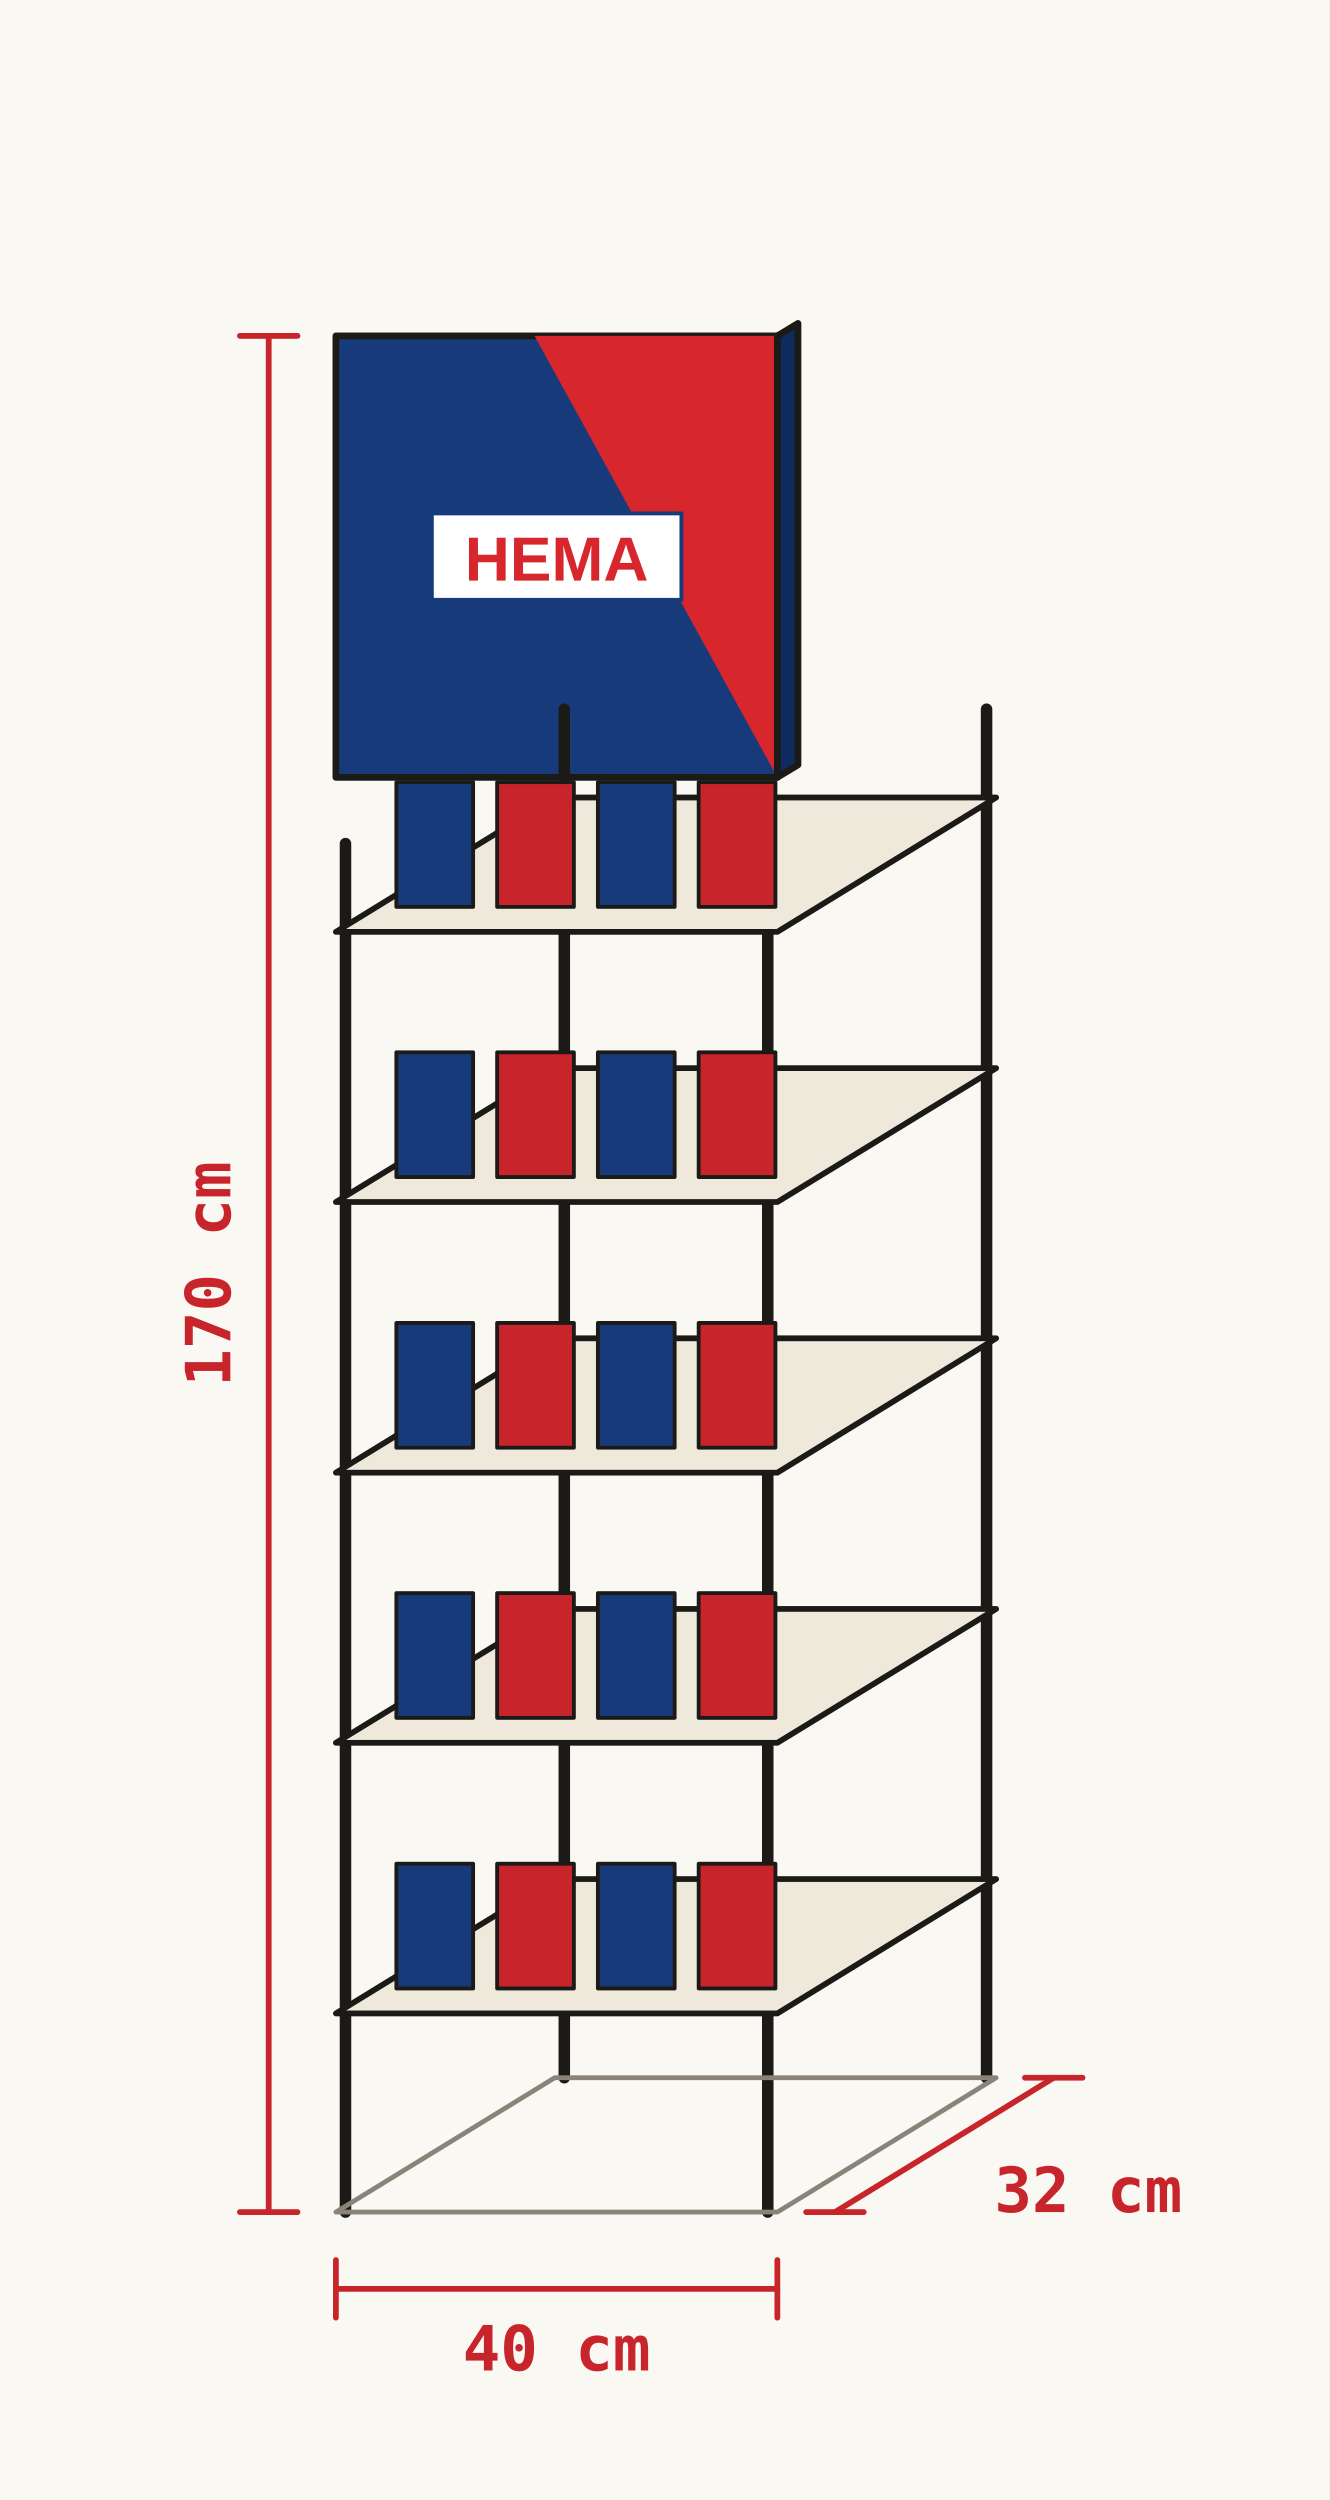
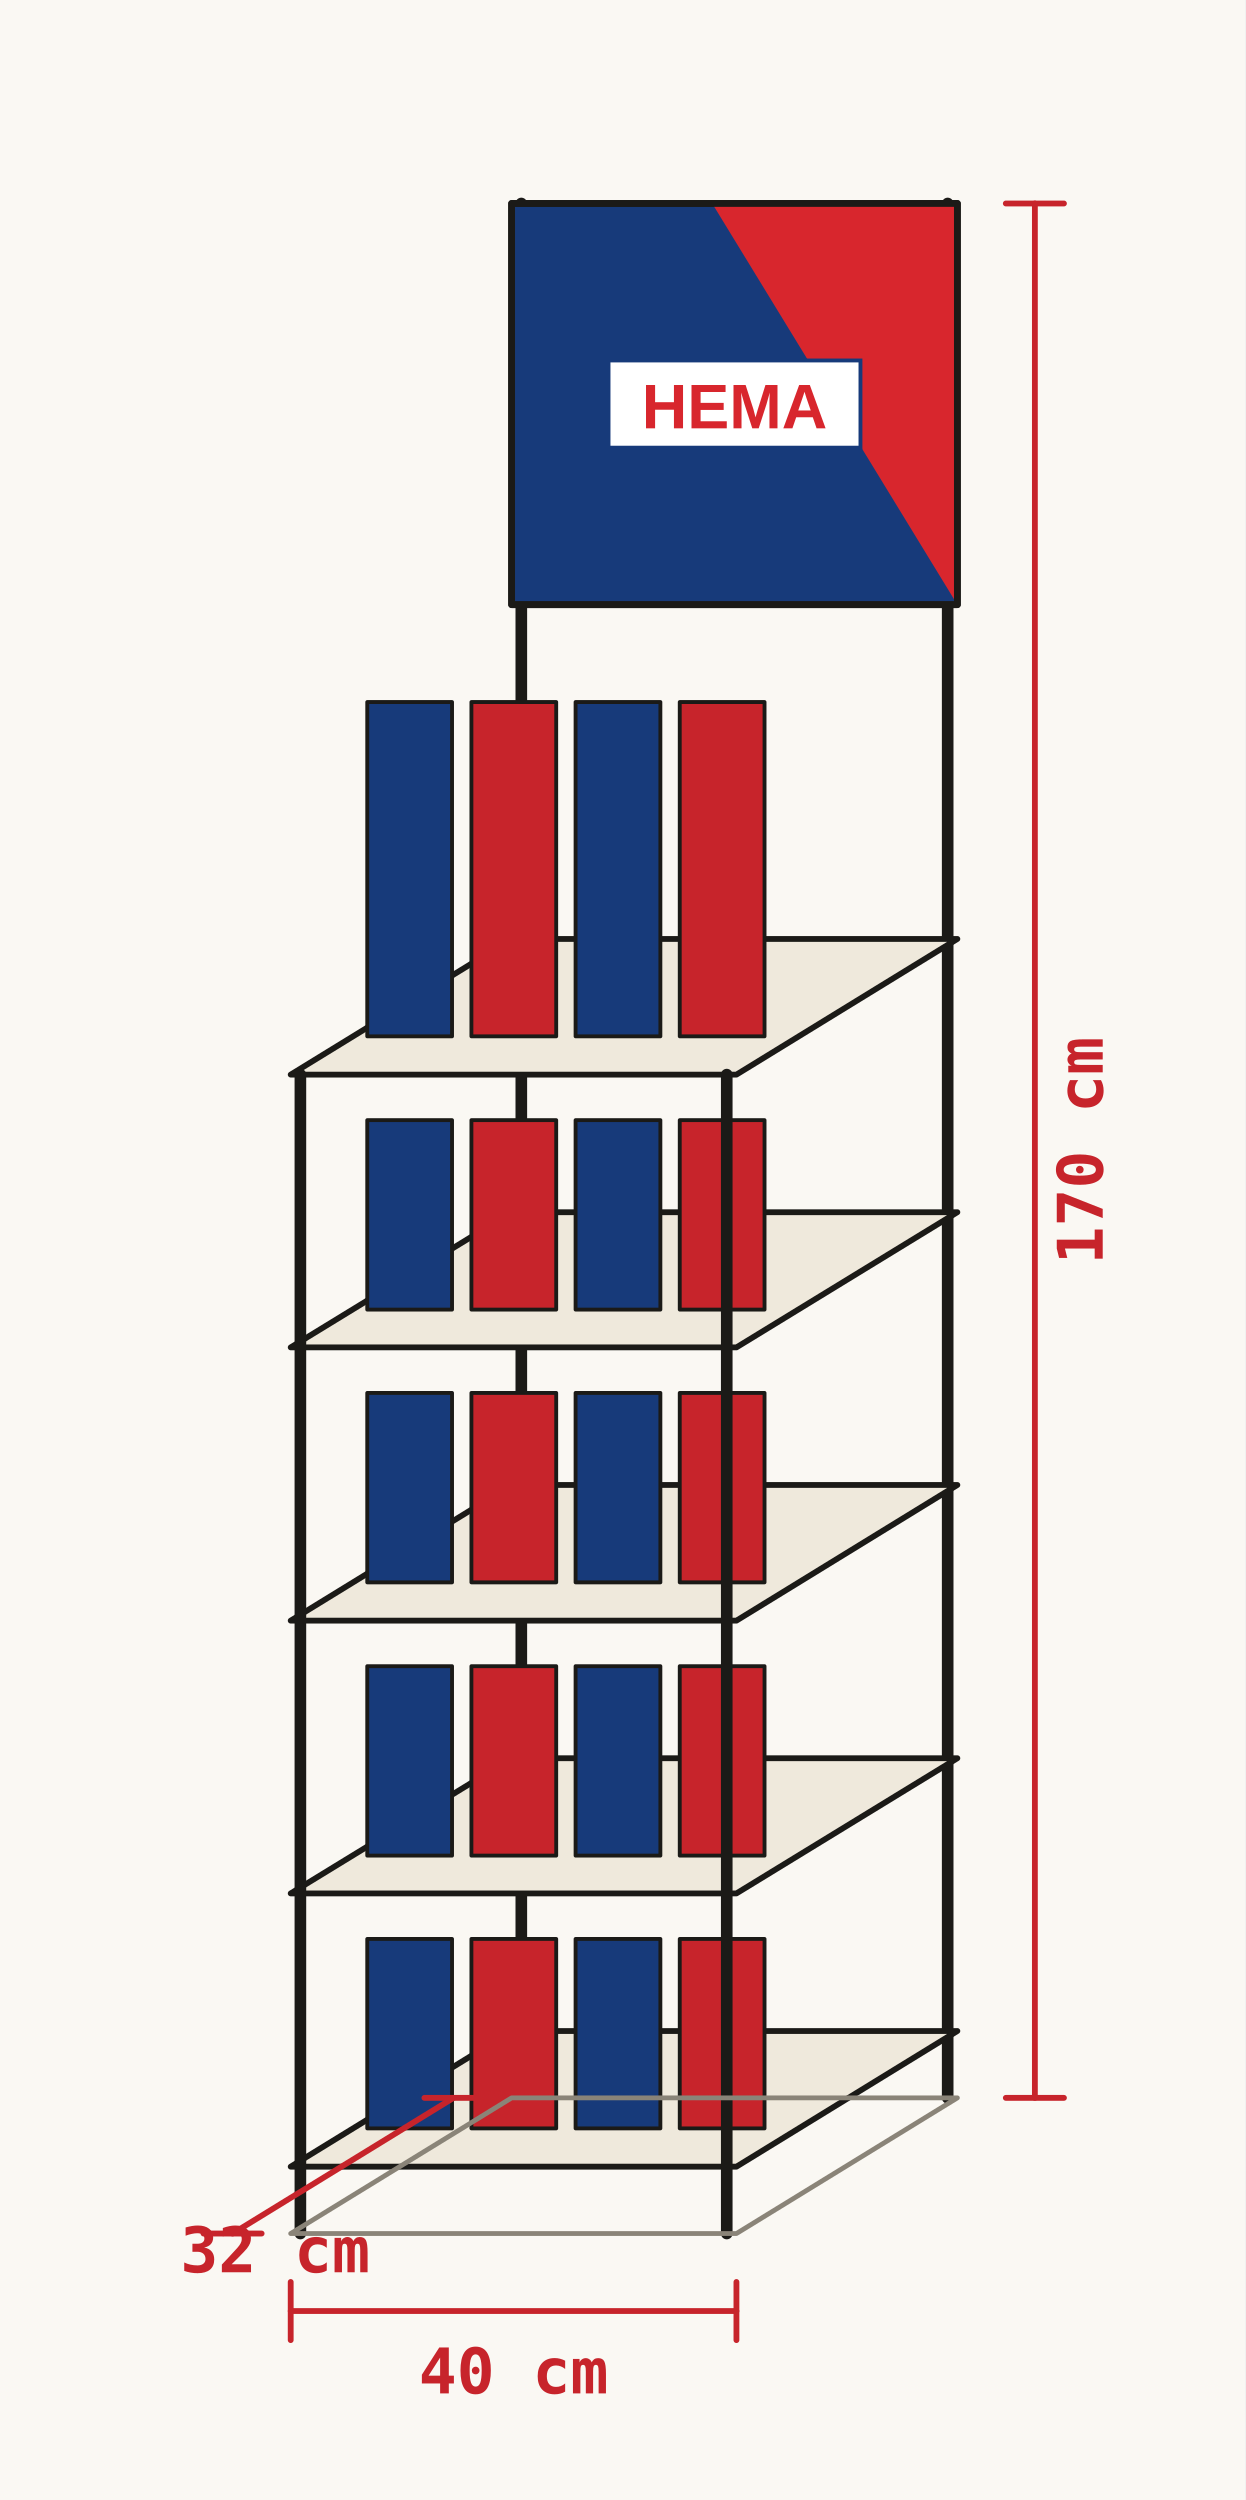
- <svg xmlns="http://www.w3.org/2000/svg" viewBox="0 0 277 521" role="img" aria-label="Skica police: visina 170 cm, širina 40 cm, dubina 32 cm">
-   <rect width="277" height="521" fill="#faf8f3" />
-   <polygon points="70.0,70.0 162.0,70.0 162.0,162.0 70.0,162.0" fill="#173a7a" stroke="#1b1a17" stroke-width="1.4" stroke-linejoin="round" />
-   <polygon points="111.4,70.0 162.0,70.0 162.0,162.0" fill="#d8262d" stroke="none" stroke-width="1.4" stroke-linejoin="round" />
-   <polygon points="162.0,70.0 162.0,70.0 162.0,70.0" fill="none" stroke="#1b1a17" stroke-width="1.4" stroke-linejoin="round" />
-   <polygon points="162.0,70.0 166.3,67.4 166.3,159.4 162.0,162.0" fill="#0f2a5c" stroke="#1b1a17" stroke-width="1.4" stroke-linejoin="round" />
-   <rect x="90.0" y="107.0" width="52" height="18" fill="#fff" stroke="#173a7a" stroke-width=".8" />
-   <text x="116.0" y="121.0" text-anchor="middle" font-family="Arial Black,Arial" font-weight="900" font-size="13" fill="#d8262d">HEMA</text>
-   <line x1="72.0" y1="175.8" x2="72.0" y2="461.0" stroke="#1b1a17" stroke-width="2.4" stroke-linecap="round" />
-   <line x1="160.0" y1="175.8" x2="160.0" y2="461.0" stroke="#1b1a17" stroke-width="2.4" stroke-linecap="round" />
-   <line x1="117.6" y1="147.8" x2="117.6" y2="433.0" stroke="#1b1a17" stroke-width="2.4" stroke-linecap="round" />
-   <line x1="205.6" y1="147.8" x2="205.6" y2="433.0" stroke="#1b1a17" stroke-width="2.4" stroke-linecap="round" />
-   <polygon points="70.0,194.2 162.0,194.2 207.6,166.2 115.6,166.2" fill="#efe9dc" stroke="#1b1a17" stroke-width="1.2" stroke-linejoin="round" />
-   <polygon points="82.6,163.0 98.6,163.0 98.6,189.0 82.6,189.0" fill="#173a7a" stroke="#1b1a17" stroke-width="0.8" stroke-linejoin="round" />
-   <polygon points="103.6,163.0 119.6,163.0 119.6,189.0 103.6,189.0" fill="#c7242b" stroke="#1b1a17" stroke-width="0.8" stroke-linejoin="round" />
-   <polygon points="124.6,163.0 140.6,163.0 140.6,189.0 124.6,189.0" fill="#173a7a" stroke="#1b1a17" stroke-width="0.8" stroke-linejoin="round" />
-   <polygon points="145.6,163.0 161.6,163.0 161.6,189.0 145.6,189.0" fill="#c7242b" stroke="#1b1a17" stroke-width="0.8" stroke-linejoin="round" />
-   <polygon points="70.0,250.5 162.0,250.5 207.6,222.6 115.6,222.6" fill="#efe9dc" stroke="#1b1a17" stroke-width="1.2" stroke-linejoin="round" />
-   <polygon points="82.6,219.3 98.6,219.3 98.6,245.3 82.6,245.3" fill="#173a7a" stroke="#1b1a17" stroke-width="0.8" stroke-linejoin="round" />
-   <polygon points="103.6,219.3 119.6,219.3 119.6,245.3 103.6,245.3" fill="#c7242b" stroke="#1b1a17" stroke-width="0.8" stroke-linejoin="round" />
-   <polygon points="124.6,219.3 140.6,219.3 140.6,245.3 124.6,245.3" fill="#173a7a" stroke="#1b1a17" stroke-width="0.8" stroke-linejoin="round" />
-   <polygon points="145.6,219.3 161.6,219.3 161.6,245.3 145.6,245.3" fill="#c7242b" stroke="#1b1a17" stroke-width="0.8" stroke-linejoin="round" />
-   <polygon points="70.0,306.9 162.0,306.9 207.6,278.9 115.6,278.9" fill="#efe9dc" stroke="#1b1a17" stroke-width="1.2" stroke-linejoin="round" />
-   <polygon points="82.6,275.7 98.6,275.7 98.6,301.7 82.6,301.7" fill="#173a7a" stroke="#1b1a17" stroke-width="0.8" stroke-linejoin="round" />
-   <polygon points="103.6,275.7 119.6,275.7 119.6,301.7 103.6,301.7" fill="#c7242b" stroke="#1b1a17" stroke-width="0.8" stroke-linejoin="round" />
-   <polygon points="124.6,275.7 140.6,275.7 140.6,301.7 124.6,301.7" fill="#173a7a" stroke="#1b1a17" stroke-width="0.8" stroke-linejoin="round" />
-   <polygon points="145.6,275.7 161.6,275.7 161.6,301.7 145.6,301.7" fill="#c7242b" stroke="#1b1a17" stroke-width="0.8" stroke-linejoin="round" />
-   <polygon points="70.0,363.2 162.0,363.2 207.6,335.3 115.6,335.3" fill="#efe9dc" stroke="#1b1a17" stroke-width="1.2" stroke-linejoin="round" />
-   <polygon points="82.6,332.0 98.6,332.0 98.6,358.0 82.6,358.0" fill="#173a7a" stroke="#1b1a17" stroke-width="0.8" stroke-linejoin="round" />
-   <polygon points="103.6,332.0 119.6,332.0 119.6,358.0 103.6,358.0" fill="#c7242b" stroke="#1b1a17" stroke-width="0.8" stroke-linejoin="round" />
-   <polygon points="124.6,332.0 140.6,332.0 140.6,358.0 124.6,358.0" fill="#173a7a" stroke="#1b1a17" stroke-width="0.8" stroke-linejoin="round" />
-   <polygon points="145.6,332.0 161.6,332.0 161.6,358.0 145.6,358.0" fill="#c7242b" stroke="#1b1a17" stroke-width="0.8" stroke-linejoin="round" />
-   <polygon points="70.0,419.6 162.0,419.6 207.6,391.6 115.6,391.6" fill="#efe9dc" stroke="#1b1a17" stroke-width="1.2" stroke-linejoin="round" />
-   <polygon points="82.6,388.4 98.6,388.4 98.6,414.4 82.6,414.4" fill="#173a7a" stroke="#1b1a17" stroke-width="0.8" stroke-linejoin="round" />
-   <polygon points="103.6,388.4 119.6,388.4 119.6,414.4 103.6,414.4" fill="#c7242b" stroke="#1b1a17" stroke-width="0.8" stroke-linejoin="round" />
-   <polygon points="124.6,388.4 140.6,388.4 140.6,414.4 124.6,414.4" fill="#173a7a" stroke="#1b1a17" stroke-width="0.8" stroke-linejoin="round" />
-   <polygon points="145.6,388.4 161.6,388.4 161.6,414.4 145.6,414.4" fill="#c7242b" stroke="#1b1a17" stroke-width="0.8" stroke-linejoin="round" />
-   <line x1="72.0" y1="461.0" x2="72.0" y2="461.0" stroke="#1b1a17" stroke-width="2" stroke-linecap="round" />
-   <line x1="160.0" y1="461.0" x2="160.0" y2="461.0" stroke="#1b1a17" stroke-width="2" stroke-linecap="round" />
-   <polygon points="70.0,461.0 162.0,461.0 207.6,433.0 115.6,433.0" fill="none" stroke="#8a8478" stroke-width="1" stroke-linejoin="round" />
-   <line x1="56.0" y1="70.0" x2="56.0" y2="461.0" stroke="#c7242b" stroke-width="1.2" stroke-linecap="round" />
-   <text x="48.0" y="265.5" text-anchor="middle" font-family="IBM Plex Mono,monospace" font-size="13" font-weight="600" fill="#c7242b" transform="rotate(-90 48.0 265.5)">170 cm</text>
-   <line x1="50.0" y1="70.0" x2="62.0" y2="70.0" stroke="#c7242b" stroke-width="1.2" stroke-linecap="round" />
-   <line x1="50.0" y1="461.0" x2="62.0" y2="461.0" stroke="#c7242b" stroke-width="1.2" stroke-linecap="round" />
-   <line x1="70.0" y1="477.0" x2="162.0" y2="477.0" stroke="#c7242b" stroke-width="1.2" stroke-linecap="round" />
-   <text x="116.0" y="494.0" text-anchor="middle" font-family="IBM Plex Mono,monospace" font-size="13" font-weight="600" fill="#c7242b">40 cm</text>
-   <line x1="70.0" y1="471.0" x2="70.0" y2="483.0" stroke="#c7242b" stroke-width="1.2" stroke-linecap="round" />
-   <line x1="162.0" y1="471.0" x2="162.0" y2="483.0" stroke="#c7242b" stroke-width="1.2" stroke-linecap="round" />
-   <line x1="174.0" y1="461.0" x2="219.6" y2="433.0" stroke="#c7242b" stroke-width="1.2" stroke-linecap="round" />
-   <text x="226.8" y="461.0" text-anchor="middle" font-family="IBM Plex Mono,monospace" font-size="13" font-weight="600" fill="#c7242b">32 cm</text>
-   <line x1="168.0" y1="461.0" x2="180.0" y2="461.0" stroke="#c7242b" stroke-width="1.2" stroke-linecap="round" />
-   <line x1="213.6" y1="433.0" x2="225.6" y2="433.0" stroke="#c7242b" stroke-width="1.2" stroke-linecap="round" />
+ <svg xmlns="http://www.w3.org/2000/svg" viewBox="0 0 257 516" role="img" aria-label="Skica police: visina 170 cm, širina 40 cm, dubina 32 cm">
+   <rect width="257" height="516" fill="#faf8f3" />
+   <line x1="107.6" y1="42.0" x2="107.6" y2="433.0" stroke="#1b1a17" stroke-width="2.4" stroke-linecap="round" />
+   <line x1="195.6" y1="42.0" x2="195.6" y2="433.0" stroke="#1b1a17" stroke-width="2.4" stroke-linecap="round" />
+   <polygon points="105.6,42.0 197.6,42.0 197.6,124.8 105.6,124.8" fill="#173a7a" stroke="#1b1a17" stroke-width="1.4" stroke-linejoin="round" />
+   <polygon points="147.0,42.0 197.6,42.0 197.6,124.8" fill="#d8262d" stroke="none" stroke-width="1.4" stroke-linejoin="round" />
+   <polygon points="105.6,42.0 197.6,42.0 197.6,124.8 105.6,124.8" fill="none" stroke="#1b1a17" stroke-width="1.4" stroke-linejoin="round" />
+   <rect x="125.6" y="74.4" width="52" height="18" fill="#fff" stroke="#173a7a" stroke-width=".8" />
+   <text x="151.6" y="88.4" text-anchor="middle" font-family="Arial Black,Arial" font-weight="900" font-size="13" fill="#d8262d">HEMA</text>
+   <polygon points="60.0,221.8 152.0,221.8 197.6,193.8 105.6,193.8" fill="#efe9dc" stroke="#1b1a17" stroke-width="1.2" stroke-linejoin="round" />
+   <polygon points="75.8,144.9 93.3,144.9 93.3,213.9 75.8,213.9" fill="#173a7a" stroke="#1b1a17" stroke-width="0.8" stroke-linejoin="round" />
+   <polygon points="97.3,144.9 114.8,144.9 114.8,213.9 97.3,213.9" fill="#c7242b" stroke="#1b1a17" stroke-width="0.8" stroke-linejoin="round" />
+   <polygon points="118.8,144.9 136.3,144.9 136.3,213.9 118.8,213.9" fill="#173a7a" stroke="#1b1a17" stroke-width="0.8" stroke-linejoin="round" />
+   <polygon points="140.3,144.9 157.8,144.9 157.8,213.9 140.3,213.9" fill="#c7242b" stroke="#1b1a17" stroke-width="0.8" stroke-linejoin="round" />
+   <polygon points="60.0,278.1 152.0,278.1 197.6,250.2 105.6,250.2" fill="#efe9dc" stroke="#1b1a17" stroke-width="1.2" stroke-linejoin="round" />
+   <polygon points="75.8,231.2 93.3,231.2 93.3,270.3 75.8,270.3" fill="#173a7a" stroke="#1b1a17" stroke-width="0.8" stroke-linejoin="round" />
+   <polygon points="97.3,231.2 114.8,231.2 114.8,270.3 97.3,270.3" fill="#c7242b" stroke="#1b1a17" stroke-width="0.8" stroke-linejoin="round" />
+   <polygon points="118.8,231.2 136.3,231.2 136.3,270.3 118.8,270.3" fill="#173a7a" stroke="#1b1a17" stroke-width="0.8" stroke-linejoin="round" />
+   <polygon points="140.3,231.2 157.8,231.2 157.8,270.3 140.3,270.3" fill="#c7242b" stroke="#1b1a17" stroke-width="0.8" stroke-linejoin="round" />
+   <polygon points="60.0,334.5 152.0,334.5 197.6,306.5 105.6,306.5" fill="#efe9dc" stroke="#1b1a17" stroke-width="1.2" stroke-linejoin="round" />
+   <polygon points="75.8,287.5 93.3,287.5 93.3,326.6 75.8,326.6" fill="#173a7a" stroke="#1b1a17" stroke-width="0.8" stroke-linejoin="round" />
+   <polygon points="97.3,287.5 114.8,287.5 114.8,326.6 97.3,326.6" fill="#c7242b" stroke="#1b1a17" stroke-width="0.8" stroke-linejoin="round" />
+   <polygon points="118.8,287.5 136.3,287.5 136.3,326.6 118.8,326.6" fill="#173a7a" stroke="#1b1a17" stroke-width="0.8" stroke-linejoin="round" />
+   <polygon points="140.3,287.5 157.8,287.5 157.8,326.6 140.3,326.6" fill="#c7242b" stroke="#1b1a17" stroke-width="0.8" stroke-linejoin="round" />
+   <polygon points="60.0,390.8 152.0,390.8 197.6,362.9 105.6,362.9" fill="#efe9dc" stroke="#1b1a17" stroke-width="1.2" stroke-linejoin="round" />
+   <polygon points="75.8,343.9 93.3,343.9 93.3,383.0 75.8,383.0" fill="#173a7a" stroke="#1b1a17" stroke-width="0.8" stroke-linejoin="round" />
+   <polygon points="97.3,343.9 114.8,343.9 114.8,383.0 97.3,383.0" fill="#c7242b" stroke="#1b1a17" stroke-width="0.8" stroke-linejoin="round" />
+   <polygon points="118.8,343.9 136.3,343.9 136.3,383.0 118.8,383.0" fill="#173a7a" stroke="#1b1a17" stroke-width="0.8" stroke-linejoin="round" />
+   <polygon points="140.3,343.9 157.8,343.9 157.8,383.0 140.3,383.0" fill="#c7242b" stroke="#1b1a17" stroke-width="0.8" stroke-linejoin="round" />
+   <polygon points="60.0,447.2 152.0,447.2 197.6,419.2 105.6,419.2" fill="#efe9dc" stroke="#1b1a17" stroke-width="1.2" stroke-linejoin="round" />
+   <polygon points="75.8,400.2 93.3,400.2 93.3,439.3 75.8,439.3" fill="#173a7a" stroke="#1b1a17" stroke-width="0.8" stroke-linejoin="round" />
+   <polygon points="97.3,400.2 114.8,400.2 114.8,439.3 97.3,439.3" fill="#c7242b" stroke="#1b1a17" stroke-width="0.8" stroke-linejoin="round" />
+   <polygon points="118.8,400.2 136.3,400.2 136.3,439.3 118.8,439.3" fill="#173a7a" stroke="#1b1a17" stroke-width="0.8" stroke-linejoin="round" />
+   <polygon points="140.3,400.2 157.8,400.2 157.8,439.3 140.3,439.3" fill="#c7242b" stroke="#1b1a17" stroke-width="0.8" stroke-linejoin="round" />
+   <line x1="62.0" y1="221.8" x2="62.0" y2="461.0" stroke="#1b1a17" stroke-width="2.4" stroke-linecap="round" />
+   <line x1="150.0" y1="221.8" x2="150.0" y2="461.0" stroke="#1b1a17" stroke-width="2.4" stroke-linecap="round" />
+   <polygon points="60.0,461.0 152.0,461.0 197.6,433.0 105.6,433.0" fill="none" stroke="#8a8478" stroke-width="1" stroke-linejoin="round" />
+   <line x1="213.6" y1="42.0" x2="213.6" y2="433.0" stroke="#c7242b" stroke-width="1.2" stroke-linecap="round" />
+   <text x="227.6" y="237.5" text-anchor="middle" font-family="IBM Plex Mono,monospace" font-size="13" font-weight="600" fill="#c7242b" transform="rotate(-90 227.6 237.5)">170 cm</text>
+   <line x1="207.6" y1="42.0" x2="219.6" y2="42.0" stroke="#c7242b" stroke-width="1.2" stroke-linecap="round" />
+   <line x1="207.6" y1="433.0" x2="219.6" y2="433.0" stroke="#c7242b" stroke-width="1.2" stroke-linecap="round" />
+   <line x1="60.0" y1="477.0" x2="152.0" y2="477.0" stroke="#c7242b" stroke-width="1.2" stroke-linecap="round" />
+   <text x="106.0" y="494.0" text-anchor="middle" font-family="IBM Plex Mono,monospace" font-size="13" font-weight="600" fill="#c7242b">40 cm</text>
+   <line x1="60.0" y1="471.0" x2="60.0" y2="483.0" stroke="#c7242b" stroke-width="1.2" stroke-linecap="round" />
+   <line x1="152.0" y1="471.0" x2="152.0" y2="483.0" stroke="#c7242b" stroke-width="1.2" stroke-linecap="round" />
+   <line x1="48.0" y1="461.0" x2="93.6" y2="433.0" stroke="#c7242b" stroke-width="1.2" stroke-linecap="round" />
+   <text x="56.8" y="469.0" text-anchor="middle" font-family="IBM Plex Mono,monospace" font-size="13" font-weight="600" fill="#c7242b">32 cm</text>
+   <line x1="42.0" y1="461.0" x2="54.0" y2="461.0" stroke="#c7242b" stroke-width="1.2" stroke-linecap="round" />
+   <line x1="87.6" y1="433.0" x2="99.6" y2="433.0" stroke="#c7242b" stroke-width="1.2" stroke-linecap="round" />
</svg>
